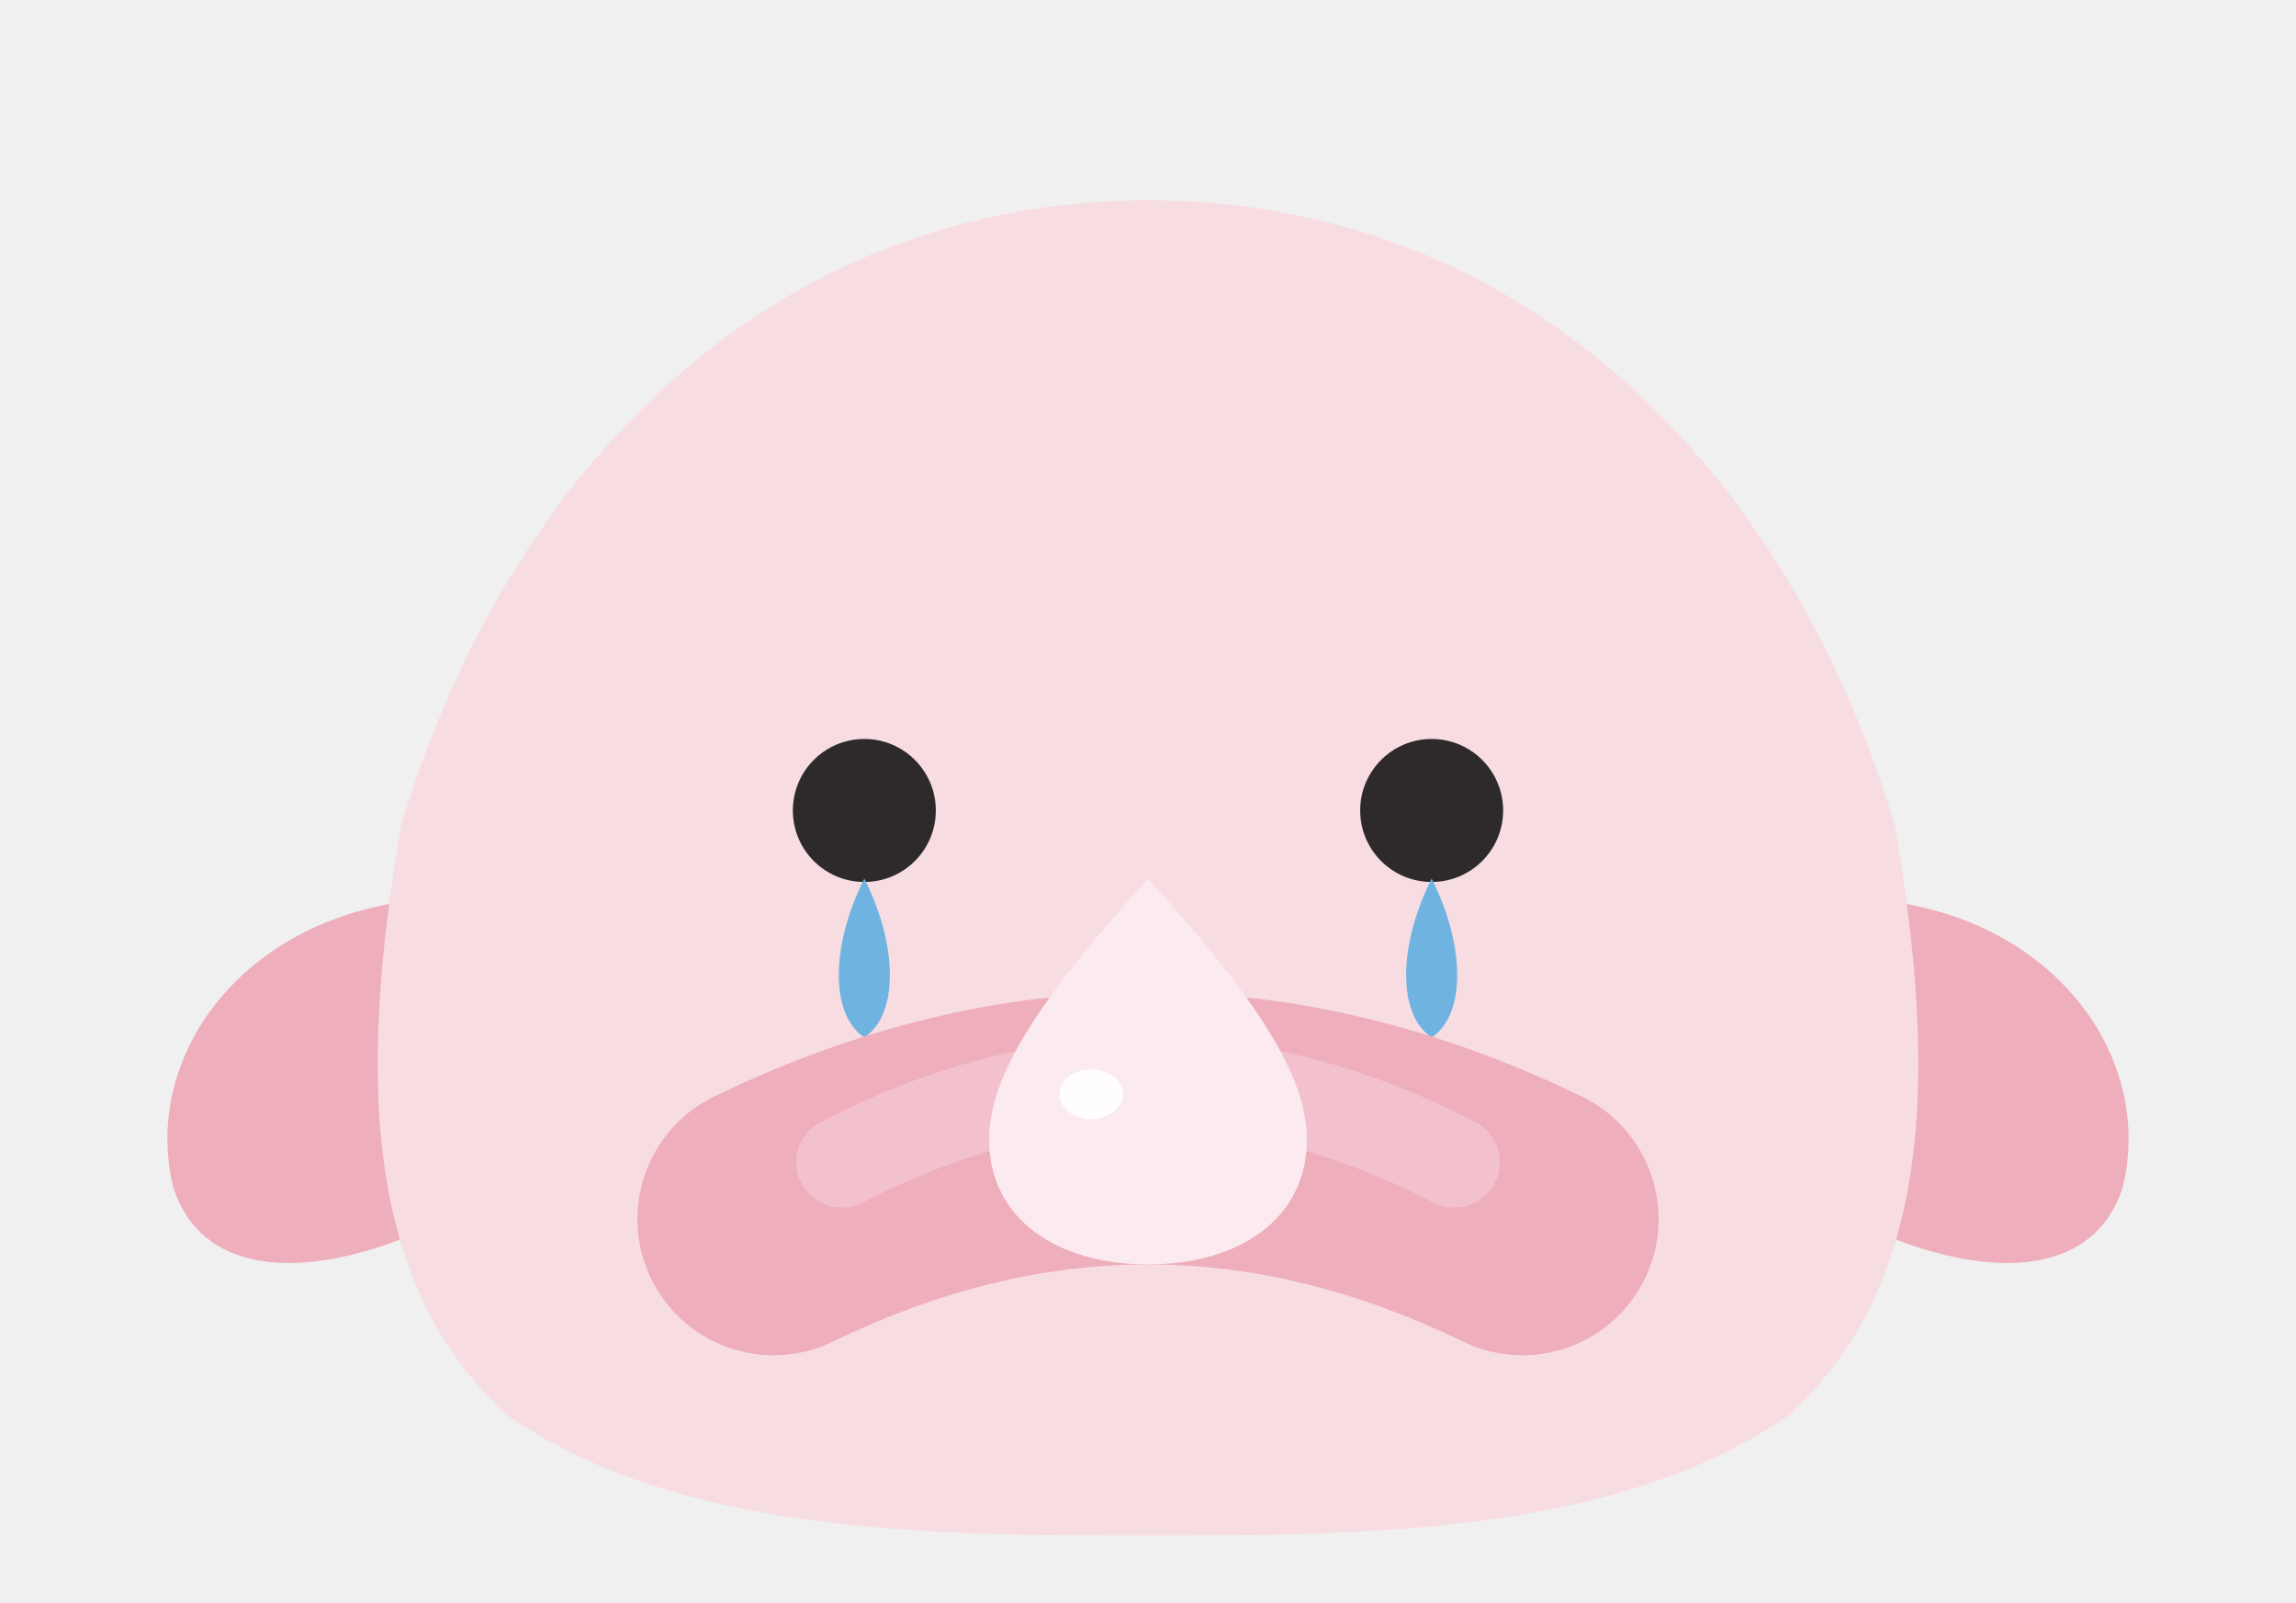
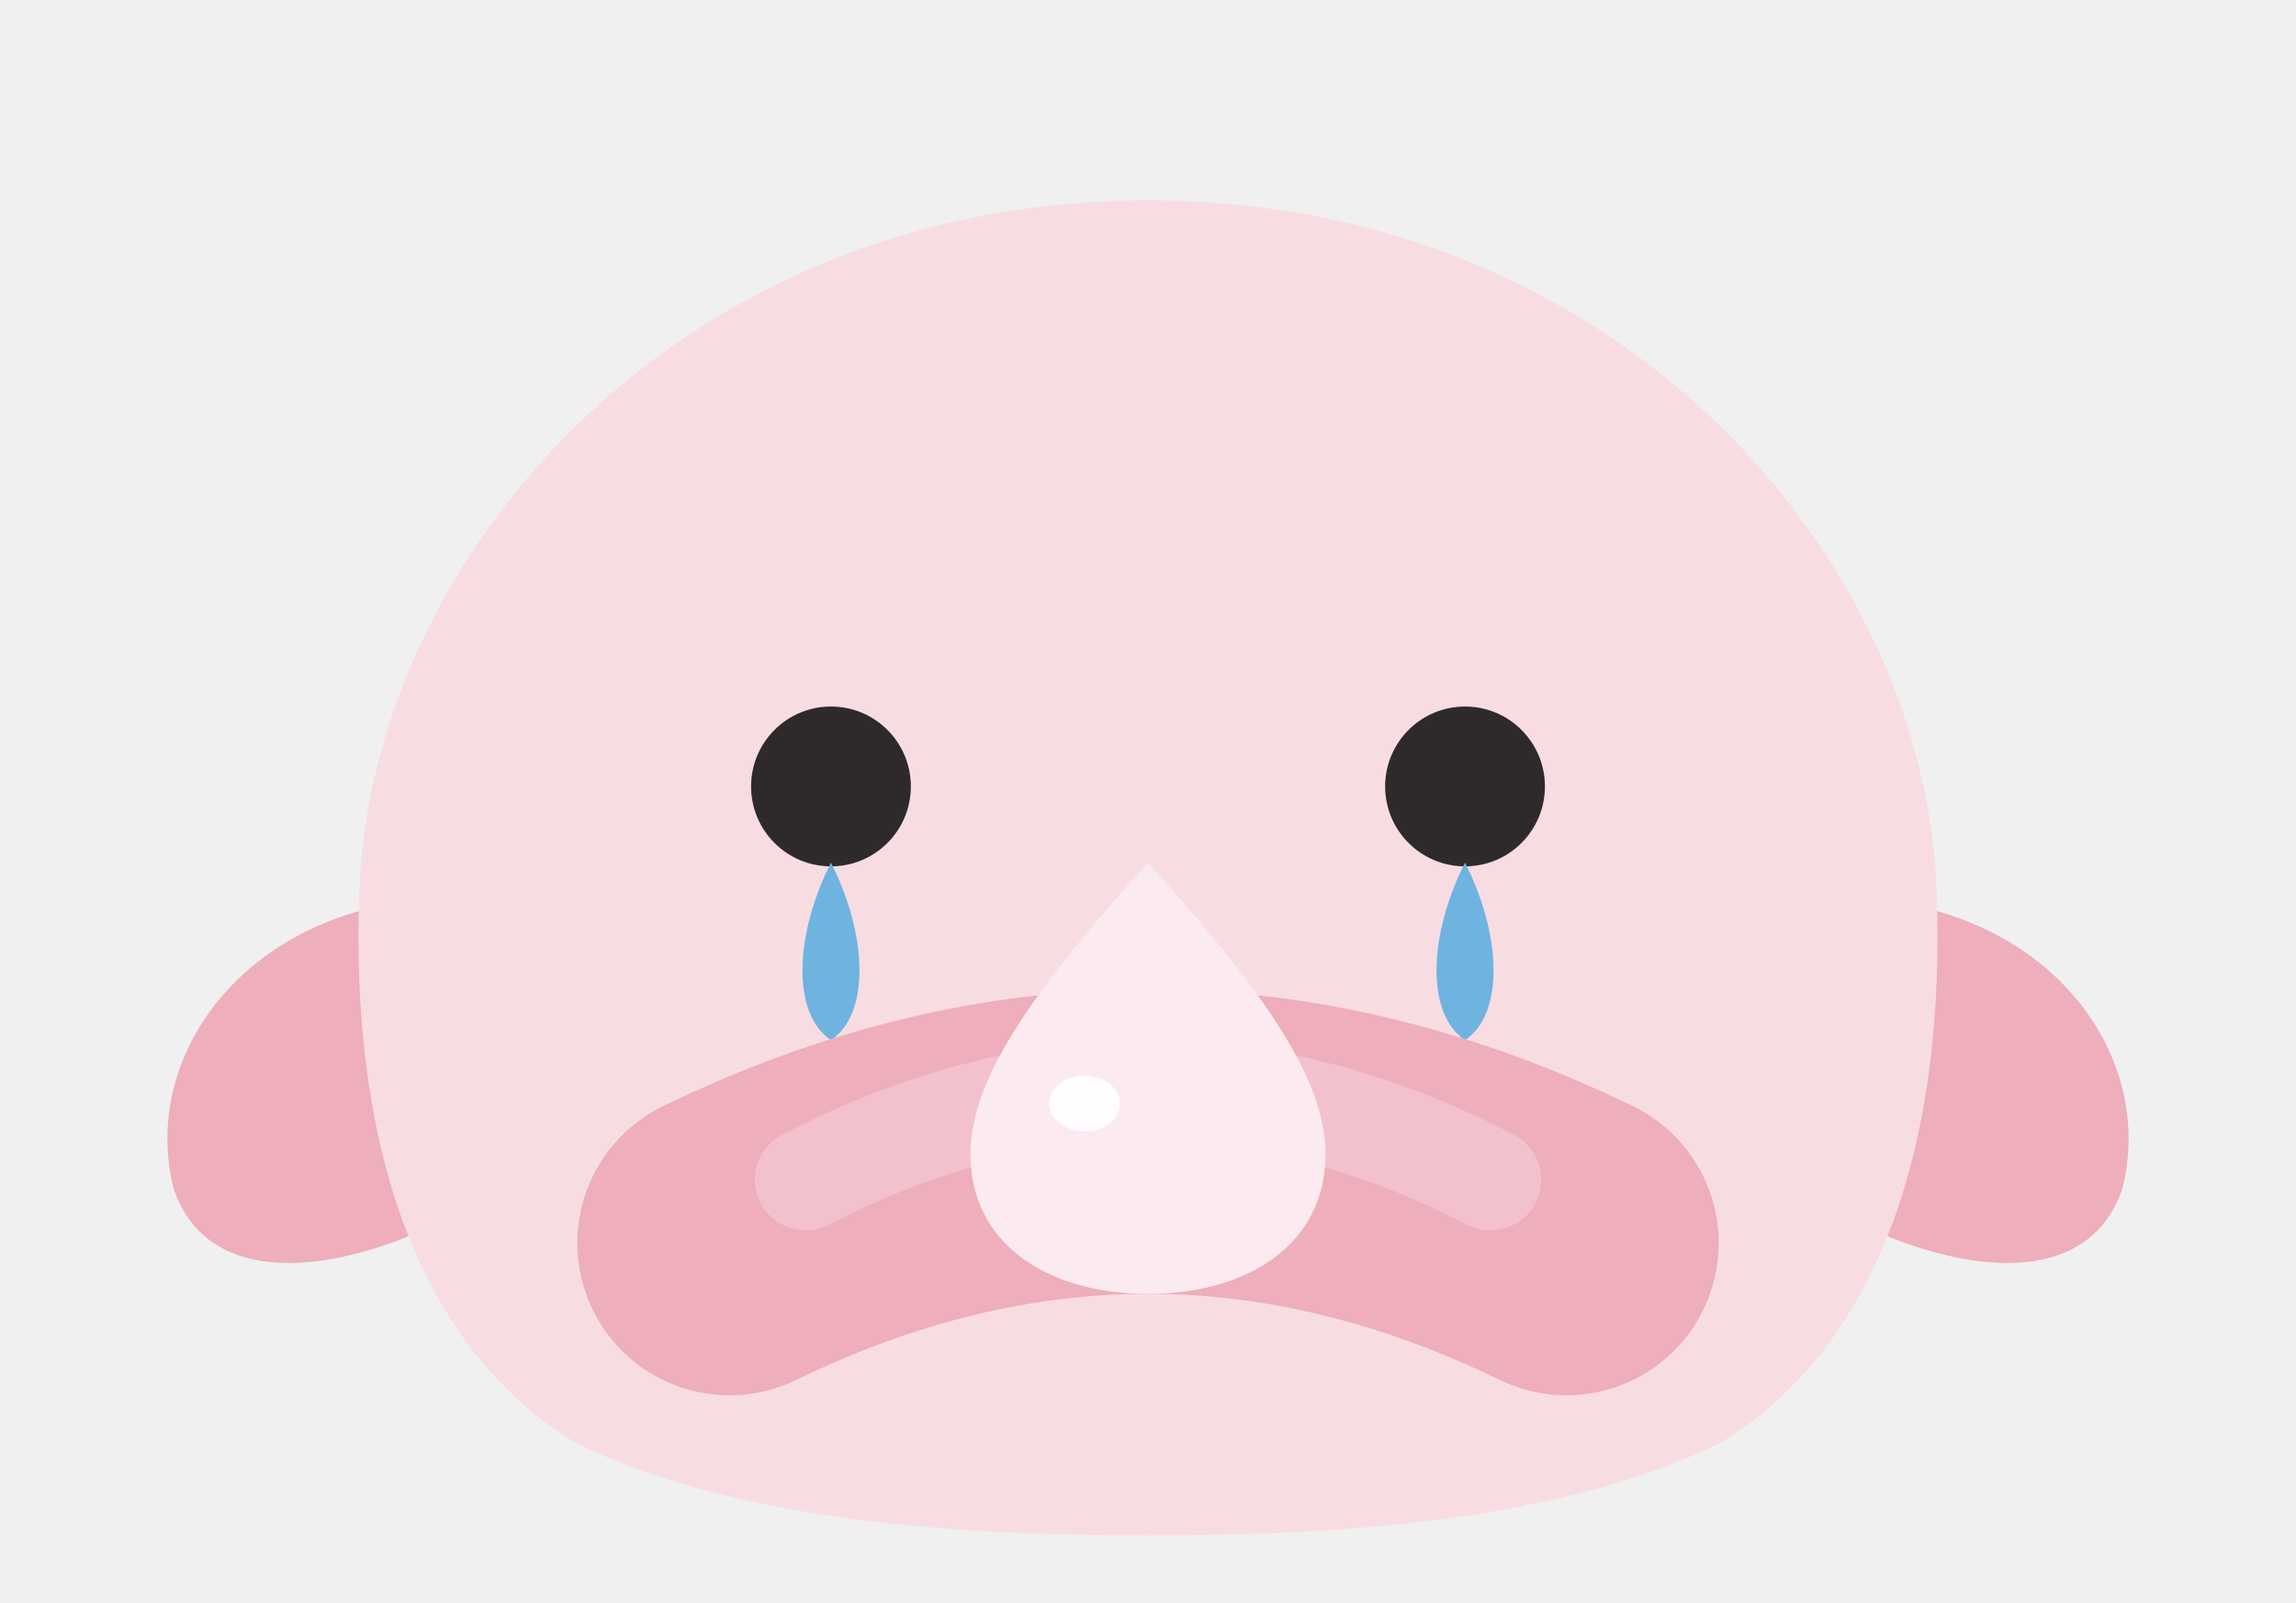
<svg xmlns="http://www.w3.org/2000/svg" viewBox="-16 0 172 120" role="img" aria-label="水滴魚（窩窩頭）">
  <g class="fins">
    <path class="fin fin-left" d="M 25 68 C 6 64 -6 77 -3 89 C 0 98 13 95 23 88 Z" fill="#eeaebb" />
    <path class="fin fin-right" d="M 115 68 C 134 64 146 77 143 89 C 140 98 127 95 117 88 Z" fill="#eeaebb" />
  </g>
-   <path class="body-shape" d="M 70 15 C 42 15 22 35 14 62 C 11 80 11 96 22 106 C 35 115 54 115 70 115 C 86 115 105 115 118 106 C 129 96 129 80 126 62 C 118 35 98 15 70 15 Z" fill="#f7dde2" />
-   <g class="face" transform="translate(10.5 11.4) scale(0.85)">
+   <path class="body-shape" d="M 70 15 C 36 15 13 40 11 65 C 10 83 14 100 27 108 C 39 114 56 115 70 115 C 84 115 101 114 113 108 C 126 100 130 83 129 65 C 127 40 104 15 70 15 Z" fill="#f7dde2" />
+   <g class="face" transform="translate(3.5 3.8) scale(0.95)">
    <g class="eyes">
      <circle class="eye eye-left" cx="45" cy="58" r="6.3" fill="#2e2a2c" />
      <circle class="eye eye-right" cx="95" cy="58" r="6.3" fill="#2e2a2c" />
    </g>
    <g class="tears">
      <path class="tear tear-left" d="M 45 64 C 48 70 48 76 45 78 C 42 76 42 70 45 64 Z" fill="#6fb3e0" />
      <path class="tear tear-right" d="M 95 64 C 98 70 98 76 95 78 C 92 76 92 70 95 64 Z" fill="#6fb3e0" />
    </g>
    <g class="mouth">
      <path d="M 37 94 Q 70 78 103 94" stroke="#eeaebb" stroke-width="24" fill="none" stroke-linecap="round" stroke-linejoin="round" />
      <path d="M 43 89 Q 70 75 97 89" stroke="#f6cdd9" stroke-width="8" fill="none" stroke-linecap="round" opacity="0.6" />
    </g>
    <g class="nose">
      <path d="M 70 64 C 79 74 84 81 84 87 C 84 94 78 98 70 98 C 62 98 56 94 56 87 C 56 81 61 74 70 64 Z" fill="#fbeaef" />
      <ellipse cx="65" cy="83" rx="2.8" ry="2.2" fill="white" opacity="0.9" />
    </g>
  </g>
</svg>
